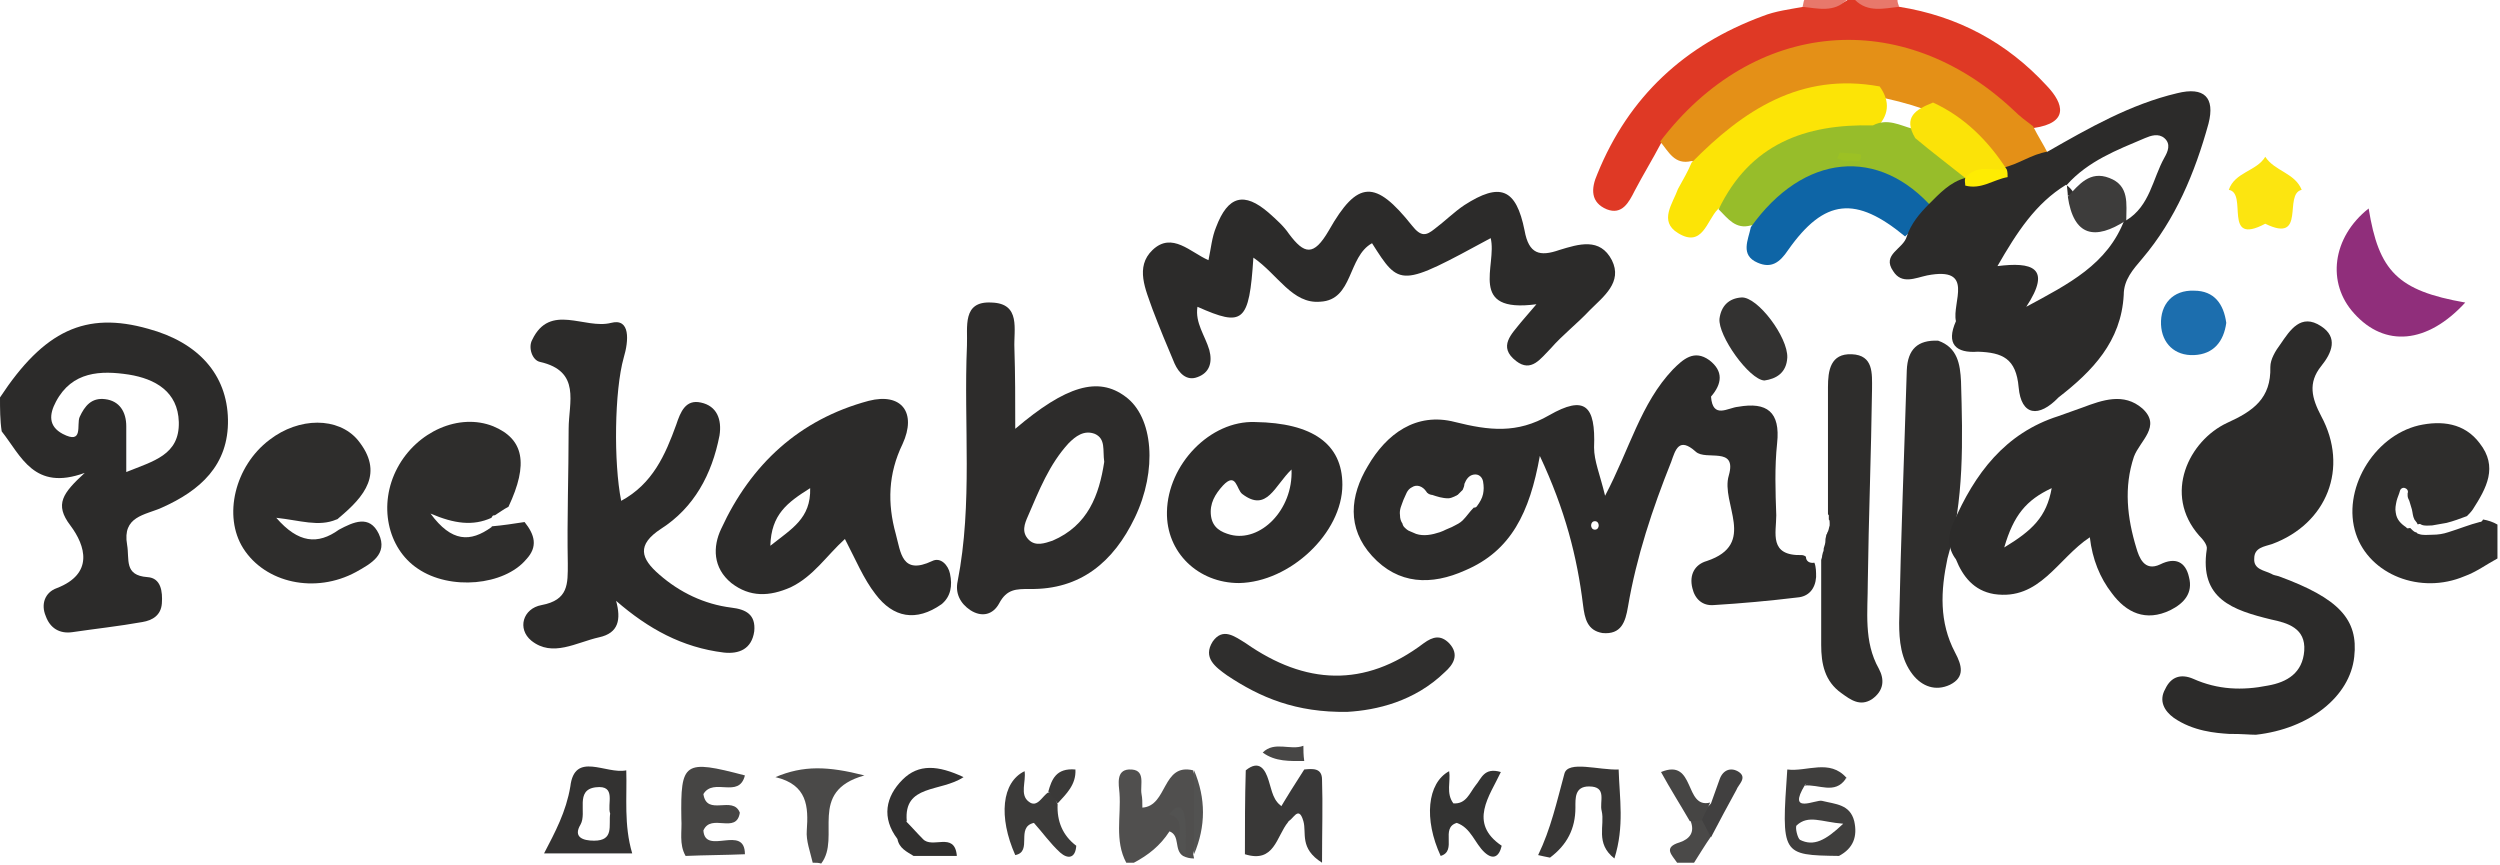
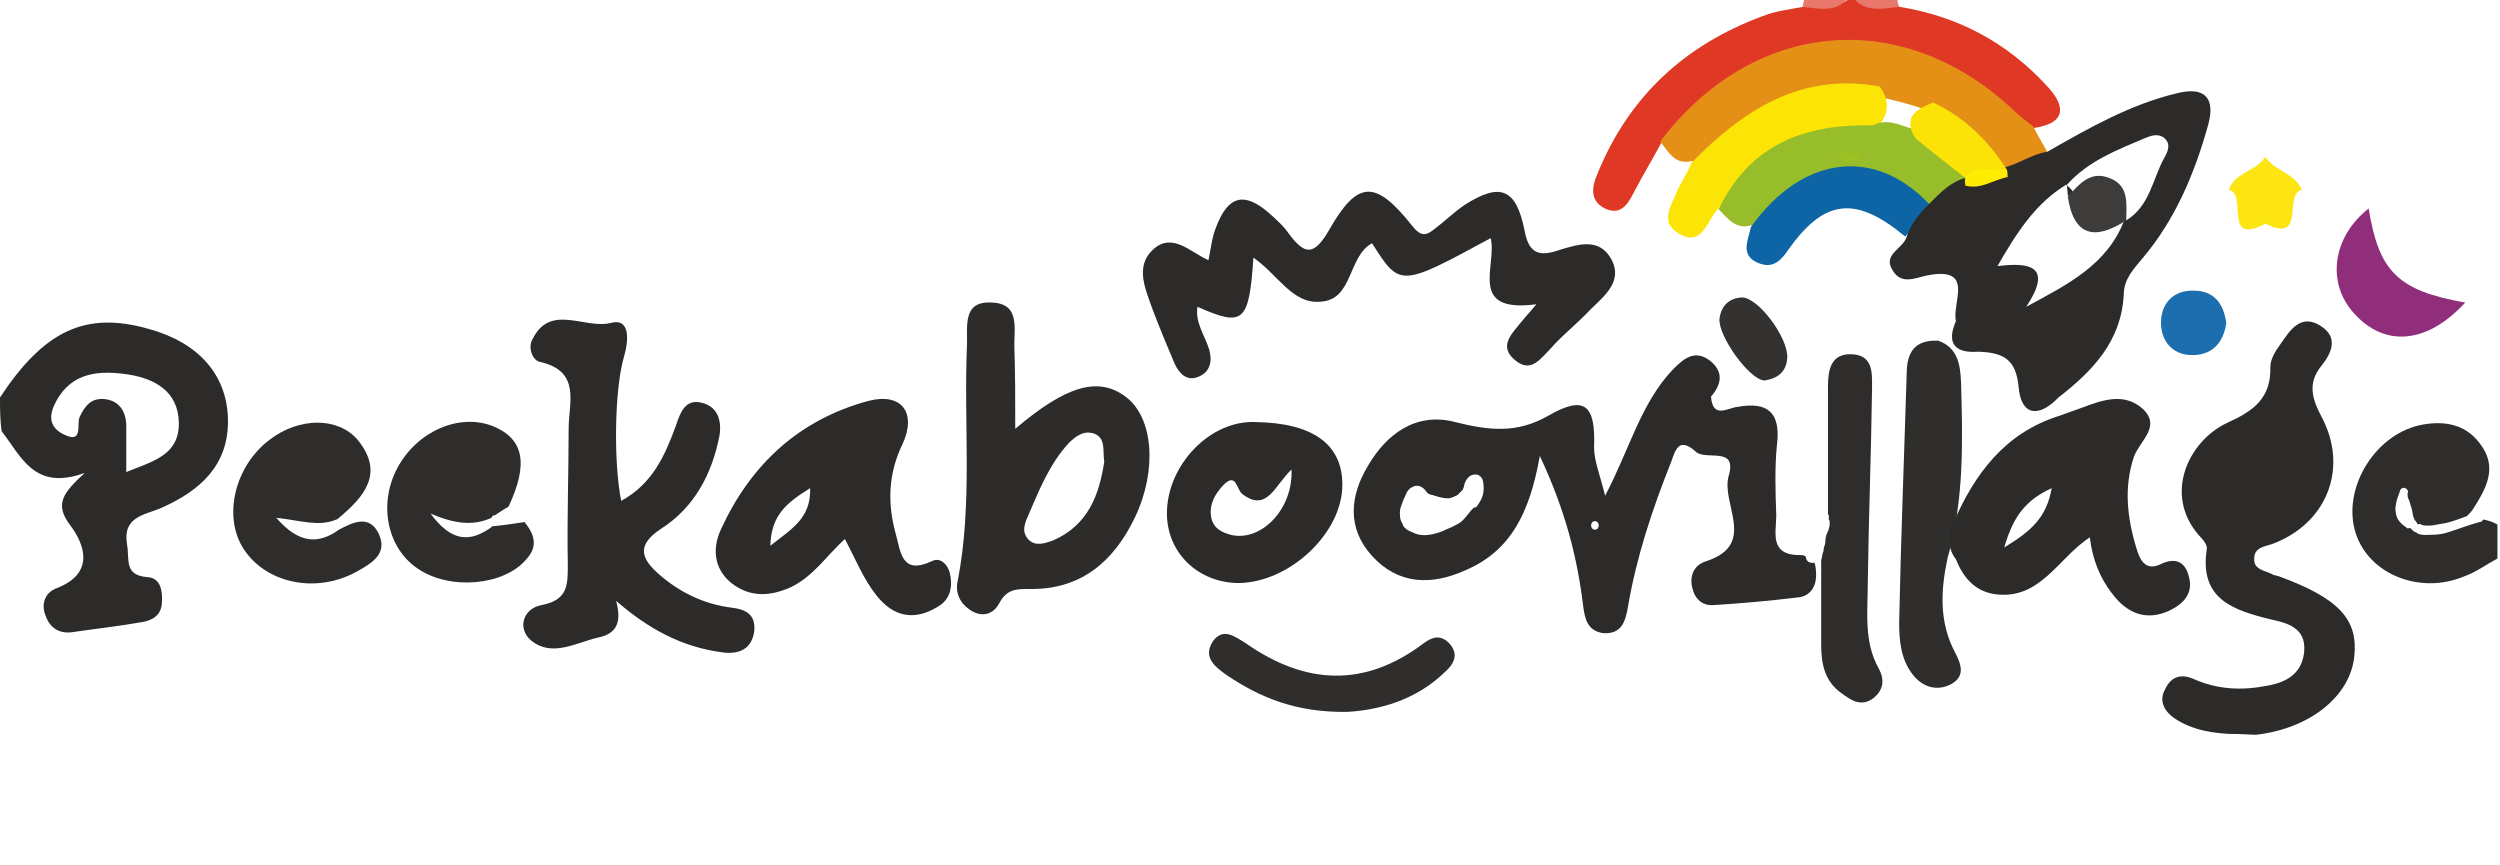
- <svg xmlns="http://www.w3.org/2000/svg" width="295" height="102" viewBox="0 0 295 102" fill="none">
-   <path d="M224.1 0.8C231 1.9 236.8 5 241.5 10.1C243.6 12.3 244.1 14.5 240 15.1C237.8 15.7 236.7 13.9 235.4 12.8C224.3 3.7 210.8 4.1 200.4 13.8C199.1 15 197.8 16.4 196 16.9C195 18.8 193.9 20.6 192.9 22.5C192.2 23.9 191.4 25.4 189.6 24.7C187.7 23.9 187.7 22.3 188.5 20.5C192.2 11.4 198.8 5.3 208 1.9C209.5 1.3 211.2 1.1 212.8 0.8C214.4 -1.2219e-05 216.4 1.2 218 0C218.3 0 218.7 0 219 0C220.5 1.2 222.4 -1.2219e-05 224.1 0.8Z" fill="#DF3925" />
-   <path d="M293 61.3C292.9 61.5 292.8 61.6 292.6 61.6C291.4 61.9 290.2 62.4 288.9 62.8C288.3 63 287.7 63.1 287 63.1C286.5 63.1 285.9 63.2 285.4 63C285.3 63 285.2 62.9 285.1 62.8H285C284.8 62.7 284.6 62.5 284.4 62.3C284.3 62.3 284.1 62.4 284 62.3L283.9 62.2C283.3 61.8 282.8 61.3 282.7 60.5C282.6 60 282.7 59.6 282.8 59.1C282.9 58.7 283.1 58.3 283.2 57.9C283.3 57.6 283.6 57.5 283.8 57.6C284.1 57.7 284.2 58 284.1 58.2V58.3C284.1 58.4 284.1 58.4 284.1 58.5C284.1 58.7 284.2 58.9 284.3 59.1C284.4 59.4 284.5 59.8 284.6 60.1C284.7 60.5 284.7 60.9 284.9 61.3C285 61.4 285.1 61.6 285.2 61.7C285.2 61.8 285.3 61.8 285.3 61.9C285.4 61.8 285.6 61.8 285.7 61.9C286.1 62.1 286.6 62 287 62C287.6 61.9 288.1 61.8 288.7 61.7C289.5 61.5 290.3 61.2 291.1 60.9C291.3 60.7 291.6 60.4 291.8 60.1C293.4 57.6 294.8 55.1 292.6 52.3C290.8 49.9 288.1 49.6 285.4 50.2C280 51.5 276.3 57.9 278 63C279.6 67.8 285.6 70.2 290.8 68C292.2 67.5 293.4 66.6 294.7 65.9V61.9C294.2 61.6 293.6 61.4 293 61.3Z" fill="#2E2D2C" />
-   <path d="M132.9 101.8C131.5 99.2 132.3 96.3 132.1 93.6C132 92.5 131.7 90.9 133.2 90.8C135.3 90.7 134.5 92.6 134.7 93.7C134.8 94.2 134.8 94.7 134.8 95.3C137.8 95.1 137.1 90 140.8 90.9C141.6 94.2 141.6 97.5 140.8 100.8L140.9 101.3C140.4 101.3 140 101.2 139.6 101C138.5 100.3 139.3 98.6 138 98.1C136.9 99.8 135.5 100.9 133.8 101.8C133.6 101.8 133.3 101.8 132.9 101.8Z" fill="#504F4E" />
-   <path d="M95.9 101.8C95.6 100.5 95.1 99.2 95.2 98C95.4 95.2 95.3 92.6 91.5 91.7C94.8 90.3 97.7 90.4 102 91.5C95.2 93.4 99.3 98.8 96.9 101.9C96.6 101.8 96.3 101.8 95.9 101.8Z" fill="#4A4948" />
-   <path d="M197.9 101.8C197.3 100.9 196.2 100 198.2 99.4C199.4 99 200 98.2 199.5 96.9C199.8 96.5 200.3 96.3 200.8 96.4C201.8 96.9 202.3 97.5 201.9 98.7C201.2 99.7 200.6 100.7 199.9 101.8C199.2 101.8 198.5 101.8 197.9 101.8Z" fill="#4A4948" />
-   <path d="M217.9 0C216.4 1.5 214.5 1 212.7 0.8C212.8 0.5 212.8 0.2 212.9 0C214.5 0 216.2 0 217.9 0Z" fill="#E8786B" />
-   <path d="M224.1 0.8C222.3 1 220.4 1.5 218.9 0C220.6 0 222.2 0 223.9 0C223.9 0.3 224 0.5 224.1 0.8Z" fill="#E8786B" />
-   <path d="M213.1 65.7C213.1 65.7 213.2 65.7 213.1 65.7C213 65.6 212.8 65.5 212.6 65.5C208.7 65.6 209.6 62.9 209.6 60.8C209.5 58 209.4 55.1 209.7 52.3C210.1 48.6 208.5 47.4 205.1 48C203.9 48.1 202.1 49.5 201.9 46.8C203.2 45.3 203.4 43.8 201.7 42.5C199.9 41.2 198.6 42.4 197.4 43.6C193.6 47.6 192.3 53 189.4 58.5C188.8 56 188.1 54.4 188.1 52.8C188.3 47.8 187 46.6 182.8 49C179 51.2 175.7 50.8 171.7 49.8C167.1 48.6 163.6 51.2 161.4 55C159.3 58.5 158.9 62.3 161.9 65.6C165 69 168.9 69.1 172.9 67.3C178.3 65 180.5 60.5 181.7 53.8C184.7 60.2 186.1 65.7 186.8 71.4C187 73 187.3 74.4 189.1 74.7C191.3 74.9 191.8 73.4 192.1 71.6C193.1 65.7 195 60 197.2 54.5C197.7 53.1 198.1 51.5 200.1 53.3C201.3 54.4 205 52.6 204 56.1C203 59.4 207.4 64.2 201.4 66.2C200 66.6 199.3 67.8 199.7 69.4C200 70.7 200.9 71.5 202.2 71.4C205.5 71.2 208.8 70.9 212.1 70.5C213.4 70.4 214.2 69.5 214.3 68.1C214.3 67.5 214.3 66.9 214.1 66.4C213.5 66.5 213.1 66.2 213.1 65.7ZM175 58.3C174.9 58.8 174.6 59.3 174.3 59.7C174.2 59.9 174 59.9 173.9 59.9C173.4 60.4 173.1 60.9 172.6 61.4C172.3 61.7 171.9 61.9 171.5 62.1C171.4 62.1 171.4 62.2 171.3 62.2C171.1 62.3 170.8 62.4 170.6 62.5C170.4 62.6 170.2 62.7 169.9 62.8C169 63.1 168 63.3 167.1 63C166.9 62.9 166.6 62.8 166.4 62.7C166.1 62.6 165.9 62.4 165.7 62.2C165.6 62.1 165.5 61.9 165.5 61.8C165.3 61.5 165.2 61.2 165.2 60.8C165.1 60.1 165.4 59.6 165.6 59C165.9 58.4 166 57.8 166.6 57.5C167.2 57.1 167.9 57.4 168.3 58C168.4 58.1 168.4 58.2 168.5 58.2L168.6 58.3C168.7 58.3 168.8 58.4 169 58.4C169.6 58.6 170.2 58.8 170.9 58.8C171.1 58.8 171.4 58.7 171.6 58.6L171.8 58.5C171.9 58.5 171.9 58.4 172 58.4C172.2 58.2 172.4 58 172.6 57.8C172.7 57.6 172.8 57.3 172.8 57.1C173 56.6 173.3 56.1 173.9 56C174.5 55.9 174.9 56.3 175 56.8C175.1 57.4 175.1 57.8 175 58.3ZM188.2 62.5C187.6 62.5 187.6 61.5 188.2 61.5C188.8 61.5 188.8 62.5 188.2 62.5Z" fill="#2C2B2A" />
-   <path d="M147.9 30.4C147.4 38.1 146.7 38.6 141.3 36.2C141 38.1 142.2 39.6 142.7 41.3C143.1 42.8 142.7 44 141.3 44.5C140 45 139.1 44 138.6 42.9C137.7 40.8 136.8 38.6 136 36.5C135.2 34.2 133.9 31.5 136 29.5C138.3 27.3 140.5 29.8 142.6 30.7C142.9 29.3 143 28 143.5 26.8C144.9 23.1 146.8 22.6 149.7 25.1C150.6 25.9 151.5 26.7 152.1 27.6C153.9 30 155 30.3 156.8 27.2C160.2 21.2 162.3 21.2 166.6 26.6C167.7 28 168.3 27.8 169.3 27C170.5 26.1 171.6 25 172.8 24.2C177 21.5 178.9 22.2 179.9 27.2C180.4 30 181.7 30.3 184 29.5C186.3 28.8 188.8 28 190.2 30.7C191.5 33.3 189.2 35 187.6 36.6C186.1 38.2 184.4 39.5 183 41.1C181.8 42.3 180.7 44 178.9 42.6C176.7 40.9 178.4 39.4 179.5 38C179.9 37.5 180.3 37.1 181.3 35.9C173.1 37 176.7 31.3 175.9 28.1C165.2 33.9 165.2 33.9 161.9 28.7C159 30.3 159.7 35.4 155.8 35.6C152.5 35.9 150.8 32.4 147.9 30.4Z" fill="#2C2B2A" />
-   <path d="M263 86.6C261.5 86.5 258.8 86.3 256.5 84.7C255.4 83.9 254.7 82.7 255.5 81.3C256.2 79.8 257.4 79.5 258.8 80.1C261.7 81.4 264.6 81.5 267.6 80.9C269.9 80.5 271.7 79.4 271.9 76.8C272.1 74.1 269.9 73.5 268 73.1C263.5 72 259.5 70.7 260.4 64.8C260.5 64.3 259.9 63.6 259.5 63.2C255.2 58.3 258.3 52 262.8 49.9C265.9 48.5 268 47 267.9 43.3C267.9 42.4 268.5 41.4 269.1 40.6C270.2 39 271.5 36.9 273.9 38.5C275.9 39.8 275.2 41.6 273.9 43.2C272.3 45.2 272.8 47 273.9 49.1C277.2 55.2 274.6 61.8 268.1 64.2C267.2 64.5 266 64.6 266 65.9C265.9 67.2 267.2 67.3 268 67.7C268.3 67.9 268.6 67.9 268.9 68C276 70.6 278.3 73.1 277.8 77.5C277.3 82.2 272.5 86 266.2 86.7C265.4 86.7 264.8 86.6 263 86.6Z" fill="#2C2B2A" />
-   <path d="M72.7 70.9C73.3 73.1 73 74.7 70.7 75.2C68 75.8 65.2 77.6 62.7 75.6C61 74.2 61.7 71.8 63.9 71.4C67.1 70.8 67 68.9 67 66.5C66.9 61.2 67.1 55.9 67.1 50.6C67.1 47.5 68.6 43.8 63.7 42.7C62.8 42.5 62.3 41 62.8 40.1C64.9 35.7 69 38.9 72.1 38.1C74.4 37.5 74.2 40.2 73.6 42.2C72.5 46.1 72.4 54.6 73.3 59.1C77 57.1 78.5 53.7 79.8 50.1C80.3 48.6 80.9 47.1 82.7 47.5C84.6 47.9 85.2 49.5 84.9 51.4C84 56 81.9 59.9 78 62.4C75.1 64.3 75.6 65.9 77.8 67.8C80.2 69.9 83.1 71.3 86.3 71.7C88 71.9 89.2 72.5 89 74.5C88.7 76.6 87.2 77.2 85.4 77C80.5 76.4 76.5 74.2 72.7 70.9Z" fill="#2C2B2A" />
-   <path d="M241.6 18C240.4 19.5 239.2 21.1 236.9 20.9C236.6 20.6 236.2 20.3 235.9 20C233 17.6 230.9 14.3 227.1 12.9C225.1 12.2 223.1 11.7 221 11.3C214.3 10.5 208.6 12.4 203.8 17.1C202.7 18.2 201.6 19.6 199.6 19C197.6 19.5 196.9 17.9 195.9 16.7C206.9 2.2 224.5 0.7 237.6 13C238.3 13.7 239.1 14.3 239.9 14.9C240.5 16.1 241.1 17 241.6 18Z" fill="#E49017" />
-   <path d="M221.7 78.9C219.9 75.7 220.4 72.2 220.4 68.7C220.5 61.1 220.8 53.5 220.9 45.9C220.9 44.1 221.1 41.9 218.5 41.8C216 41.7 215.7 43.7 215.7 45.7C215.7 50.7 215.7 55.6 215.7 60.6C215.7 60.7 215.7 60.7 215.8 60.8C215.8 61 215.8 61.1 215.8 61.3C215.9 61.4 215.9 61.5 215.9 61.7C215.9 61.8 215.9 61.9 215.9 61.9V62C215.8 62.3 215.8 62.6 215.6 62.9C215.6 63 215.6 63 215.5 63.1C215.5 63.3 215.4 63.5 215.4 63.7V63.8C215.4 64.1 215.3 64.4 215.2 64.7C215.2 64.9 215.2 65 215.1 65.2C215.1 65.3 215 65.5 215 65.7C215 65.8 214.9 66 214.9 66.1C214.9 69.4 214.9 72.8 214.9 76.1C214.9 78.3 215.3 80.4 217.3 81.8C218.4 82.6 219.5 83.4 220.9 82.5C222.3 81.5 222.4 80.2 221.7 78.9Z" fill="#2E2D2C" />
-   <path d="M229.8 65.9C229 69.7 228.8 73.4 230.7 77C231.5 78.5 231.9 79.9 230.1 80.8C228.4 81.6 226.8 81 225.7 79.6C224.3 77.8 224.1 75.6 224.1 73.5C224.3 63.6 224.7 53.6 225 43.7C225.1 41.2 226.3 40.1 228.7 40.2C231 41 231.3 43 231.4 45C231.6 51.9 231.8 59 229.8 65.9Z" fill="#2F2E2D" />
-   <path d="M199.6 19.2C205.7 13 212.5 8.5 221.8 10.2C223.1 12 222.9 13.7 221.3 15.2C220.6 15.7 219.8 16.1 219 16C211.8 15.6 207.6 20.7 202.7 24.7C201.4 26 200.9 29.3 198 27.5C195.7 26.1 197.4 24 198 22.3C198.6 21.2 199.2 20.2 199.6 19.2Z" fill="#FCE406" />
-   <path d="M202.8 24.7C206.5 17 213 14.6 221 14.8C222.7 13.9 224.2 14.8 225.7 15.2C228.3 16.4 230.5 18.1 232 20.5C232.2 21 232.1 21.4 231.8 21.8C230.6 22.7 229.4 23.7 228.2 24.6C226.5 24.4 225.3 23 223.9 22.3C219.2 20.1 214 20.7 210.1 24.1C209 25 208.3 26.6 206.6 26.6C204.8 27.1 203.9 25.8 202.8 24.7Z" fill="#97BD2A" />
-   <path d="M159 84C152.9 84.1 148.7 82.3 144.8 79.7C143.4 78.7 141.9 77.6 143.1 75.7C144.3 74 145.7 75.1 147 75.9C154 80.8 161 81.2 168 75.9C169.1 75.1 170 74.9 171 75.9C172.3 77.3 171.4 78.5 170.5 79.3C166.9 82.8 162.4 83.8 159 84Z" fill="#2F2E2D" />
-   <path d="M206.6 26.8C212.8 18.1 221.7 17.2 228.2 24.7C227.1 25.8 226 26.8 224.8 27.9C219 23.1 215.3 23.4 211 29.5C210 31 209 31.7 207.4 31C205.3 30.1 206.3 28.3 206.6 26.8Z" fill="#0E65A6" />
-   <path d="M290.9 35.7C286.4 40.6 281.4 41 277.8 37C274.5 33.4 275.2 28 279.5 24.6C280.7 32 282.9 34.3 290.9 35.7Z" fill="#902E7B" />
-   <path d="M87.9 100.8C85.6 100.9 83.2 100.9 80.9 101C80.1 99.6 80.5 98.1 80.4 96.6C80.3 89.9 80.7 89.6 87.9 91.5C87.2 94.3 84.2 91.7 83 93.7C83.4 96.4 86.5 93.8 87.3 95.9C86.9 98.5 83.9 95.9 83 98C83.2 101 87.9 97.2 87.9 100.8Z" fill="#464544" />
-   <path d="M208.2 44.9C206.4 44.8 202.7 39.6 202.9 37.6C203.1 36.1 204 35.2 205.5 35.1C207.4 35 211 39.8 210.9 42.2C210.8 44 209.6 44.7 208.2 44.9Z" fill="#333231" />
-   <path d="M267.3 26.4C262.2 29.1 265.3 22.8 263 22.4C263.7 20.3 266.3 20.2 267.3 18.5C268.4 20.2 270.8 20.4 271.6 22.4C269.4 22.9 272.2 28.8 267.3 26.4Z" fill="#FCE510" />
-   <path d="M191 90.8C191.1 94.2 191.7 97.5 190.5 101.3C188.2 99.5 189.4 97.4 189 95.7C188.7 94.6 189.7 92.8 187.5 92.8C185.8 92.8 185.9 94.2 185.9 95.3C185.9 97.8 184.9 99.7 182.9 101.2C182.4 101.1 181.9 101 181.5 100.9C183 97.8 183.7 94.6 184.6 91.3C185 89.7 188.7 90.9 191 90.8Z" fill="#373635" />
-   <path d="M262.7 38.1C262.4 40.3 261.2 41.8 258.9 41.9C256.6 42 255.1 40.5 255 38.3C254.9 35.9 256.4 34.2 258.9 34.3C261.3 34.3 262.4 35.9 262.7 38.1Z" fill="#1C6EAE" />
-   <path d="M177.2 99.8C176.9 101.1 176.2 101.5 175.2 100.6C174 99.5 173.6 97.7 171.9 97.1C169.9 97.7 172 100.4 170 101C168 96.7 168.4 92.4 171 91C171.2 92.2 170.6 93.6 171.5 94.8C173 94.9 173.4 93.6 174.1 92.7C174.8 91.9 175.1 90.5 177.1 91.1C175.8 93.9 173.2 97.1 177.2 99.8Z" fill="#333332" />
-   <path d="M127 99.8C126.9 101.3 126 101.4 125.1 100.6C123.9 99.5 123 98.2 122 97.1C119.8 97.6 121.9 100.5 119.8 100.9C117.8 96.4 118.2 92.3 120.9 91C121.1 92.2 120.3 93.8 121.4 94.6C122.4 95.4 123 93.9 123.7 93.5C124.4 93.7 124.5 94.3 124.8 94.9C124.7 96.9 125.4 98.6 127 99.8Z" fill="#3B3A39" />
-   <path d="M152 97C150.6 98.7 150.4 101.9 146.9 100.8C146.9 97.5 146.9 94.2 147 90.9C148.6 89.6 149.3 90.8 149.7 92.1C150.1 93.3 150.2 94.6 151.5 95.3C152 95.8 152.5 96.3 152 97Z" fill="#393837" />
-   <path d="M105.9 99C104 96.5 104.5 94 106.5 92C108.4 90.1 110.7 90.3 113.7 91.7C111 93.5 106.6 92.5 107 96.9C106.3 97.4 106.8 98.5 105.9 99Z" fill="#313030" />
-   <path d="M201.9 98.8C201.6 98.2 201.2 97.5 200.9 96.9C200.3 95.7 201.5 95.4 201.9 94.8C202.2 93.9 202.6 92.9 202.9 92C203.3 90.8 204.3 90.5 205.2 91.1C206.2 91.8 205.1 92.6 204.9 93.2C203.9 95 202.9 96.9 201.9 98.8Z" fill="#414040" />
-   <path d="M201.8 94.7C201.5 95.4 201.1 96.1 200.8 96.8C200.3 96.8 199.9 96.9 199.4 96.9C198.3 95 197.1 93.1 196 91.1C200.1 89.4 198.7 95.5 201.8 94.7Z" fill="#464544" />
-   <path d="M44.7 63C43.6 60.7 41.7 61.6 40 62.5C37.5 64.3 35.2 64.1 32.6 61.1C35.4 61.4 37.6 62.2 39.7 61.3C39.8 61.3 39.9 61.2 40 61.1C43 58.6 45.4 55.8 42.2 51.9C39.9 49.2 35.3 49.2 31.8 51.9C27.7 55 26.3 60.9 28.7 64.7C31.3 68.8 37.2 70.1 42 67.5C43.8 66.5 45.8 65.4 44.7 63Z" fill="#2E2D2C" />
-   <path d="M105.9 99C106 98.2 106.1 97.3 106.9 96.9C107.6 97.6 108.2 98.3 108.9 99C110 100.2 112.6 98.1 112.9 100.9V101C111.2 101 109.5 101 107.8 101C107 100.5 106.1 100.1 105.9 99Z" fill="#302F2E" />
-   <path d="M140.9 100.8C140.9 97.5 140.9 94.2 140.9 90.9C142.3 94.2 142.3 97.5 140.9 100.8Z" fill="#525251" />
-   <path d="M153.9 89.8C152.2 89.8 150.5 89.9 149 88.8C150.4 87.4 152.3 88.6 153.8 88C153.8 88.5 153.8 89.1 153.9 89.8Z" fill="#474645" />
-   <path d="M124.8 94.8C124.4 94.3 124.1 93.9 123.7 93.4C124.1 92 124.6 90.6 126.9 90.8C127 92.6 125.8 93.7 124.8 94.8Z" fill="#3A3938" />
-   <path d="M212.9 92.7C214.4 91.3 216.2 92.1 217.8 91.9C216.5 93.8 214.6 92.5 212.9 92.7Z" fill="#403F3E" />
-   <path d="M0 46.9C5.2 39 10.1 36.7 17.5 38.8C23.4 40.4 26.8 44.2 26.9 49.5C27 54.9 23.6 57.9 19.1 59.9C17.1 60.8 14.4 60.9 15 64.3C15.3 66 14.6 67.9 17.4 68.1C19 68.2 19.2 69.8 19.1 71.2C19 72.6 18 73.2 16.8 73.4C14 73.9 11.2 74.2 8.5 74.6C7 74.8 5.9 74.1 5.4 72.7C4.8 71.3 5.3 69.9 6.7 69.4C11.1 67.7 10.1 64.4 8.3 62C6.4 59.5 7.4 58.2 10 55.8C4 58 2.5 53.8 0.2 50.9C1.22041e-05 49.6 0 48.2 0 46.9ZM21.1 49.8C21 46.2 18.3 44.7 15.2 44.2C11.9 43.7 8.5 43.8 6.6 47.4C5.8 48.9 5.7 50.3 7.4 51.2C9.9 52.5 9 50.1 9.4 49.2C10 47.9 10.8 46.9 12.4 47.1C14.1 47.3 14.9 48.6 14.9 50.3C14.9 51.8 14.9 53.3 14.9 55.7C18.1 54.4 21.2 53.7 21.1 49.8Z" fill="#2C2B2A" />
-   <path d="M139.9 100.8C137.9 99.8 140.6 96.9 138 96.1C138.9 94.8 139.6 95.1 139.8 96.4C140 97.8 139.9 99.3 139.9 100.8Z" fill="#525251" />
-   <path d="M150.8 95.8C151.8 94.1 152.8 92.5 153.9 90.8C154.9 90.7 156 90.6 156 92C156.1 95 156 97.9 156 101.8C153.3 100.1 154.2 98.3 153.8 96.9C153.2 94.8 152.5 97 151.9 96.9C151.6 96.6 151.2 96.2 150.8 95.8Z" fill="#393838" />
-   <path d="M230.8 37.9C230.3 35.7 233.1 31.4 227.4 32.5C226 32.8 224.4 33.6 223.4 32C222 30 224.6 29.4 225 27.9C225.5 26.4 226.5 25.2 227.6 24.1C228.9 22.8 230.1 21.5 231.9 21C233.4 20.6 234.9 20.2 236.3 19.8C238.2 19.4 239.7 18.2 241.6 17.9C246.5 15.1 251.4 12.3 256.9 11C260.1 10.2 261.4 11.5 260.6 14.6C259 20.4 256.7 25.9 252.8 30.5C251.7 31.8 250.6 33 250.6 34.8C250.3 40.3 246.9 43.8 242.9 46.9C240.6 49.3 238.5 49.1 238.2 45.7C237.9 42.3 236.3 41.6 233.4 41.5C230.8 41.7 229.6 40.6 230.8 37.9ZM250.2 25.6C247.6 26.1 245.6 25.6 244.7 22.8C244.5 22.4 244.2 22.1 243.8 21.8C240.2 24 238 27.4 235.7 31.4C239.7 30.9 242.2 31.5 239.1 36.2C244.1 33.5 248.7 31.2 250.7 25.9C250.7 25.8 250.5 25.7 250.2 25.6ZM250.9 26C250.9 26 250.9 25.9 250.9 26C253.7 24.3 254 21.1 255.4 18.6C255.8 17.9 256.2 17 255.4 16.3C254.7 15.7 253.8 16 253.1 16.3C249.8 17.7 246.4 19 243.9 21.8C243.9 22.2 244 22.7 244 23.1C247 22.2 249.5 22.7 250.9 26Z" fill="#2C2B2A" />
-   <path d="M231.9 21.9C231.9 21.6 231.8 21.3 231.9 21C232.9 17.7 234.9 19.2 236.8 20C236.9 20.3 236.9 20.6 236.9 20.9C235.2 21.2 233.8 22.4 231.9 21.9Z" fill="#FEEC02" />
-   <path d="M119.8 50.6C125.8 45.5 129.6 44.4 132.8 46.8C136.1 49.2 136.6 55.5 133.9 61.1C131.4 66.3 127.5 69.6 121.5 69.5C119.9 69.5 118.8 69.5 117.9 71.2C117.2 72.5 115.9 72.9 114.5 72C113.3 71.2 112.7 70 113 68.6C114.8 59.4 113.7 50.1 114.1 40.8C114.2 38.6 113.5 35.5 117 35.7C120.5 35.8 119.6 38.9 119.7 41.1C119.8 44.1 119.8 47.2 119.8 50.6ZM129.2 51.2C127.9 50.7 126.9 51.5 126.1 52.3C123.8 54.8 122.6 57.9 121.3 60.9C120.9 61.8 120.5 62.8 121.4 63.7C122.2 64.5 123.3 64.1 124.2 63.8C128.4 62 129.7 58.4 130.3 54.5C130.1 53.1 130.5 51.8 129.2 51.2Z" fill="#2D2C2B" />
-   <path d="M242.9 49.1C243.8 48.8 244.8 48.4 245.7 48.1C248.1 47.2 250.6 46.3 252.8 48.2C255.1 50.3 252.5 52 251.8 53.9C250.6 57.5 251 61.1 252.1 64.7C252.4 65.7 253 67.5 254.9 66.6C256.7 65.7 257.9 66.3 258.3 68.1C258.8 70 257.7 71.2 256.1 72C253.2 73.4 250.9 72.3 249.2 70C247.8 68.2 246.9 66 246.6 63.4C242.8 65.9 240.7 70.9 235.3 70.1C232.9 69.7 231.6 68 230.8 66C229.8 64.7 229.8 63.1 230.5 61.7C233 55.9 236.6 51.1 242.9 49.1ZM242.1 57.6C239.1 59 237.6 60.8 236.5 64.6C239.8 62.6 241.5 61 242.1 57.6Z" fill="#2C2B2A" />
-   <path d="M99.7 63.6C97.5 65.6 96 68 93.3 69.3C90.8 70.4 88.5 70.5 86.3 68.8C84.1 67 84.1 64.5 85.1 62.4C88.6 54.8 94.3 49.5 102.5 47.3C106.4 46.3 108.2 48.7 106.5 52.4C104.8 55.9 104.7 59.4 105.7 63C106.3 65.2 106.4 67.9 110 66.2C111 65.7 111.9 66.7 112.1 67.7C112.4 69.1 112.2 70.4 111.1 71.3C108.1 73.4 105.4 72.9 103.3 70.1C101.9 68.3 101 66.1 99.7 63.6ZM95.6 57.6C92.9 59.3 91 60.7 90.9 64.4C93.4 62.4 95.7 61.2 95.6 57.6Z" fill="#2C2B2A" />
-   <path d="M158.4 57.2C158.4 62.9 152.2 68.7 146.2 68.8C141.4 68.8 137.6 65.2 137.7 60.4C137.8 54.8 142.8 49.6 148.1 49.8C154.9 49.9 158.4 52.4 158.4 57.2ZM146.6 58.3C145.9 57.8 145.9 55.6 144.3 57.3C143.4 58.3 142.7 59.4 142.9 60.9C143.1 62.3 144.1 62.8 145.2 63.1C148.7 64 152.6 60.2 152.4 55.4C150.4 57.3 149.5 60.5 146.6 58.3Z" fill="#2C2B2A" />
-   <path d="M236.8 20C235.1 20.2 233.3 19.3 231.9 21C229.9 19.4 227.9 17.9 226 16.3C224.5 13.8 226.1 12.9 228.1 12.1C231.8 13.8 234.6 16.6 236.8 20Z" fill="#FBE308" />
-   <path d="M61.9 61.6C60.6 61.8 59.3 62 58.1 62.1C58.1 62.1 58 62.1 58 62.2C55.5 64 53.3 64 50.8 60.6C53.6 61.8 55.8 62.1 58 61.1C58 61 58.1 61 58.1 60.9C58.2 60.8 58.3 60.8 58.4 60.8C58.9 60.5 59.4 60.1 60 59.8C62.4 54.7 61.8 51.8 58.2 50.3C54.2 48.7 49.2 50.9 46.9 55.2C44.6 59.5 45.7 64.7 49.3 67.1C53.1 69.7 59.5 69.1 62.1 66C63.5 64.5 63.1 63.1 61.9 61.6Z" fill="#2E2D2C" />
-   <path d="M217.1 18C218 18.1 219.6 18.1 219.6 18.3C219.7 19.5 218.7 18.8 218.1 19C217.7 19.1 217.2 18.8 216.8 18.7C216.9 18.4 217 18.2 217.1 18Z" fill="#9CC124" />
-   <path d="M73.9 90.9C74 94.1 73.6 97.3 74.6 100.7C71 100.7 67.6 100.7 64.2 100.7C65.5 98.2 66.8 95.8 67.3 92.8C67.8 88.6 71.5 91.4 73.9 90.9ZM70.3 92.9C67.8 93.2 69.3 95.9 68.5 97.3C67.6 98.8 68.8 99.2 70.1 99.2C72.5 99.2 71.8 97.4 72 96C71.6 94.9 72.8 92.6 70.3 92.9Z" fill="#333231" />
-   <path d="M217 101C210.2 100.9 210.2 100.9 210.9 90.8C213.2 91.1 215.9 89.5 217.9 91.8C216.4 92.9 214.5 91.7 213 92.6C210.8 96.2 214.3 94.3 215 94.5C216.6 94.9 218.3 94.9 218.8 96.9C219.2 98.7 218.7 100.1 217 101ZM212 97.4C211.8 97.6 212.1 98.9 212.4 99.1C214 99.9 215.4 99.2 217.5 97.2C214.9 97 213.4 96.1 212 97.4Z" fill="#3F3E3D" />
-   <path d="M244 23.2C245.3 21.8 246.6 20.1 248.9 21C251.3 21.9 250.9 24.1 250.9 26C247.2 28.4 244.7 27.9 244 23.2Z" fill="#3D3C3B" />
+ <svg xmlns="http://www.w3.org/2000/svg" width="295" height="102" fill="none">
+   <g>
+     <path id="svg_1" fill="#DF3925" d="m224.1,0.8c6.9,1.1 12.7,4.2 17.4,9.3c2.1,2.2 2.6,4.4 -1.5,5c-2.2,0.6 -3.3,-1.2 -4.6,-2.3c-11.1,-9.1 -24.6,-8.7 -35,1c-1.3,1.2 -2.6,2.6 -4.4,3.1c-1,1.9 -2.1,3.7 -3.1,5.6c-0.7,1.4 -1.5,2.9 -3.3,2.2c-1.9,-0.8 -1.9,-2.4 -1.1,-4.2c3.7,-9.1 10.3,-15.2 19.5,-18.6c1.5,-0.6 3.2,-0.8 4.8,-1.1c1.6,-0.8 3.6,0.4 5.2,-0.8c0.3,0 0.7,0 1,0c1.5,1.2 3.4,-0 5.1,0.8z" />
+     <path id="svg_2" fill="#2E2D2C" d="m293,61.3c-0.1,0.2 -0.2,0.3 -0.4,0.3c-1.2,0.3 -2.4,0.8 -3.7,1.2c-0.6,0.2 -1.2,0.3 -1.9,0.3c-0.5,0 -1.1,0.1 -1.6,-0.1c-0.1,0 -0.2,-0.1 -0.3,-0.2l-0.1,0c-0.2,-0.1 -0.4,-0.3 -0.6,-0.5c-0.1,0 -0.3,0.1 -0.4,0l-0.1,-0.1c-0.6,-0.4 -1.1,-0.9 -1.2,-1.7c-0.1,-0.5 0,-0.9 0.1,-1.4c0.1,-0.4 0.3,-0.8 0.4,-1.2c0.1,-0.3 0.4,-0.4 0.6,-0.3c0.3,0.1 0.4,0.4 0.3,0.6l0,0.1c0,0.1 0,0.1 0,0.2c0,0.2 0.1,0.4 0.2,0.6c0.1,0.3 0.2,0.7 0.3,1c0.1,0.4 0.1,0.8 0.3,1.2c0.1,0.1 0.2,0.3 0.3,0.4c0,0.1 0.1,0.1 0.1,0.2c0.1,-0.1 0.3,-0.1 0.4,0c0.4,0.2 0.9,0.1 1.3,0.1c0.6,-0.1 1.1,-0.2 1.7,-0.3c0.8,-0.2 1.6,-0.5 2.4,-0.8c0.2,-0.2 0.5,-0.5 0.7,-0.8c1.6,-2.5 3,-5 0.8,-7.8c-1.8,-2.4 -4.5,-2.7 -7.2,-2.1c-5.4,1.3 -9.1,7.7 -7.4,12.8c1.6,4.8 7.6,7.2 12.8,5c1.4,-0.5 2.6,-1.4 3.9,-2.1l0,-4c-0.5,-0.3 -1.1,-0.5 -1.7,-0.6z" />
+     <path id="svg_6" fill="#E8786B" d="m217.9,0c-1.5,1.5 -3.4,1 -5.2,0.8c0.1,-0.3 0.1,-0.6 0.2,-0.8c1.6,0 3.3,0 5,0z" />
+     <path id="svg_7" fill="#E8786B" d="m224.1,0.8c-1.8,0.2 -3.7,0.7 -5.2,-0.8c1.7,0 3.3,0 5,0c0,0.3 0.1,0.5 0.2,0.8z" />
+     <path id="svg_8" fill="#2C2B2A" d="m213.1,65.7c0,0 0.1,0 0,0c-0.1,-0.1 -0.3,-0.2 -0.5,-0.2c-3.9,0.1 -3,-2.6 -3,-4.7c-0.1,-2.8 -0.2,-5.7 0.1,-8.5c0.4,-3.7 -1.2,-4.9 -4.6,-4.3c-1.2,0.1 -3,1.5 -3.2,-1.2c1.3,-1.5 1.5,-3 -0.2,-4.3c-1.8,-1.3 -3.1,-0.1 -4.3,1.1c-3.8,4 -5.1,9.4 -8,14.9c-0.6,-2.5 -1.3,-4.1 -1.3,-5.7c0.2,-5 -1.1,-6.2 -5.3,-3.8c-3.8,2.2 -7.1,1.8 -11.1,0.8c-4.6,-1.2 -8.1,1.4 -10.3,5.2c-2.1,3.5 -2.5,7.3 0.5,10.6c3.1,3.4 7,3.5 11,1.7c5.4,-2.3 7.6,-6.8 8.8,-13.5c3,6.4 4.4,11.9 5.1,17.6c0.2,1.6 0.5,3 2.3,3.3c2.2,0.2 2.7,-1.3 3,-3.1c1,-5.9 2.9,-11.6 5.1,-17.1c0.5,-1.4 0.9,-3 2.9,-1.2c1.2,1.1 4.9,-0.7 3.9,2.8c-1,3.3 3.4,8.1 -2.6,10.1c-1.4,0.4 -2.1,1.6 -1.7,3.2c0.3,1.3 1.2,2.1 2.5,2c3.3,-0.2 6.6,-0.5 9.9,-0.9c1.3,-0.1 2.1,-1 2.2,-2.4c0,-0.6 0,-1.2 -0.2,-1.7c-0.6,0.1 -1,-0.2 -1,-0.7zm-38.1,-7.4c-0.1,0.5 -0.4,1 -0.7,1.4c-0.1,0.2 -0.3,0.2 -0.4,0.2c-0.5,0.5 -0.8,1 -1.3,1.5c-0.3,0.3 -0.7,0.5 -1.1,0.7c-0.1,0 -0.1,0.1 -0.2,0.1c-0.2,0.1 -0.5,0.2 -0.7,0.3c-0.2,0.1 -0.4,0.2 -0.7,0.3c-0.9,0.3 -1.9,0.5 -2.8,0.2c-0.2,-0.1 -0.5,-0.2 -0.7,-0.3c-0.3,-0.1 -0.5,-0.3 -0.7,-0.5c-0.1,-0.1 -0.2,-0.3 -0.2,-0.4c-0.2,-0.3 -0.3,-0.6 -0.3,-1c-0.1,-0.7 0.2,-1.2 0.4,-1.8c0.3,-0.6 0.4,-1.2 1,-1.5c0.6,-0.4 1.3,-0.1 1.7,0.5c0.1,0.1 0.1,0.2 0.2,0.2l0.1,0.1c0.1,0 0.2,0.1 0.4,0.1c0.6,0.2 1.2,0.4 1.9,0.4c0.2,0 0.5,-0.1 0.7,-0.2l0.2,-0.1c0.1,0 0.1,-0.1 0.2,-0.1c0.2,-0.2 0.4,-0.4 0.6,-0.6c0.1,-0.2 0.2,-0.5 0.2,-0.7c0.2,-0.5 0.5,-1 1.1,-1.1c0.6,-0.1 1,0.3 1.1,0.8c0.1,0.6 0.1,1 0,1.5zm13.2,4.2c-0.6,0 -0.6,-1 0,-1c0.6,0 0.6,1 0,1z" />
+     <path id="svg_9" fill="#2C2B2A" d="m147.9,30.4c-0.5,7.7 -1.2,8.2 -6.6,5.8c-0.3,1.9 0.9,3.4 1.4,5.1c0.4,1.5 0,2.7 -1.4,3.2c-1.3,0.5 -2.2,-0.5 -2.7,-1.6c-0.9,-2.1 -1.8,-4.3 -2.6,-6.4c-0.8,-2.3 -2.1,-5 0,-7c2.3,-2.2 4.5,0.3 6.6,1.2c0.3,-1.4 0.4,-2.7 0.9,-3.9c1.4,-3.7 3.3,-4.2 6.2,-1.7c0.9,0.8 1.8,1.6 2.4,2.5c1.8,2.4 2.9,2.7 4.7,-0.4c3.4,-6 5.5,-6 9.8,-0.6c1.1,1.4 1.7,1.2 2.7,0.4c1.2,-0.9 2.3,-2 3.5,-2.8c4.2,-2.7 6.1,-2 7.1,3c0.5,2.8 1.8,3.1 4.1,2.3c2.3,-0.7 4.8,-1.5 6.2,1.2c1.3,2.6 -1,4.3 -2.6,5.9c-1.5,1.6 -3.2,2.9 -4.6,4.5c-1.2,1.2 -2.3,2.9 -4.1,1.5c-2.2,-1.7 -0.5,-3.2 0.6,-4.6c0.4,-0.5 0.8,-0.9 1.8,-2.1c-8.2,1.1 -4.6,-4.6 -5.4,-7.8c-10.7,5.8 -10.7,5.8 -14,0.6c-2.9,1.6 -2.2,6.7 -6.1,6.9c-3.3,0.3 -5,-3.2 -7.9,-5.2z" />
+     <path id="svg_10" fill="#2C2B2A" d="m263,86.6c-1.5,-0.1 -4.2,-0.3 -6.5,-1.9c-1.1,-0.8 -1.8,-2 -1,-3.4c0.7,-1.5 1.9,-1.8 3.3,-1.2c2.9,1.3 5.8,1.4 8.8,0.8c2.3,-0.4 4.1,-1.5 4.3,-4.1c0.2,-2.7 -2,-3.3 -3.9,-3.7c-4.5,-1.1 -8.5,-2.4 -7.6,-8.3c0.1,-0.5 -0.5,-1.2 -0.9,-1.6c-4.3,-4.9 -1.2,-11.2 3.3,-13.3c3.1,-1.4 5.2,-2.9 5.1,-6.6c0,-0.9 0.6,-1.9 1.2,-2.7c1.1,-1.6 2.4,-3.7 4.8,-2.1c2,1.3 1.3,3.1 0,4.7c-1.6,2 -1.1,3.8 0,5.9c3.3,6.1 0.7,12.7 -5.8,15.1c-0.9,0.3 -2.1,0.4 -2.1,1.7c-0.1,1.3 1.2,1.4 2,1.8c0.3,0.2 0.6,0.2 0.9,0.3c7.1,2.6 9.4,5.1 8.9,9.5c-0.5,4.7 -5.3,8.5 -11.6,9.2c-0.8,0 -1.4,-0.1 -3.2,-0.1z" />
+     <path id="svg_11" fill="#2C2B2A" d="m72.7,70.9c0.6,2.2 0.3,3.8 -2,4.3c-2.7,0.6 -5.5,2.4 -8,0.4c-1.7,-1.4 -1,-3.8 1.2,-4.2c3.2,-0.6 3.1,-2.5 3.1,-4.9c-0.1,-5.3 0.1,-10.6 0.1,-15.9c0,-3.1 1.5,-6.8 -3.4,-7.9c-0.9,-0.2 -1.4,-1.7 -0.9,-2.6c2.1,-4.4 6.2,-1.2 9.3,-2c2.3,-0.6 2.1,2.1 1.5,4.1c-1.1,3.9 -1.2,12.4 -0.3,16.9c3.7,-2 5.2,-5.4 6.5,-9c0.5,-1.5 1.1,-3 2.9,-2.6c1.9,0.4 2.5,2 2.2,3.9c-0.9,4.6 -3,8.5 -6.9,11c-2.9,1.9 -2.4,3.5 -0.2,5.4c2.4,2.1 5.3,3.5 8.5,3.9c1.7,0.2 2.9,0.8 2.7,2.8c-0.3,2.1 -1.8,2.7 -3.6,2.5c-4.9,-0.6 -8.9,-2.8 -12.7,-6.1z" />
+     <path id="svg_12" fill="#E49017" d="m241.6,18c-1.2,1.5 -2.4,3.1 -4.7,2.9c-0.3,-0.3 -0.7,-0.6 -1,-0.9c-2.9,-2.4 -5,-5.7 -8.8,-7.1c-2,-0.7 -4,-1.2 -6.1,-1.6c-6.7,-0.8 -12.4,1.1 -17.2,5.8c-1.1,1.1 -2.2,2.5 -4.2,1.9c-2,0.5 -2.7,-1.1 -3.7,-2.3c11,-14.5 28.6,-16 41.7,-3.7c0.7,0.7 1.5,1.3 2.3,1.9c0.6,1.2 1.2,2.1 1.7,3.1z" />
+     <path id="svg_13" fill="#2E2D2C" d="m221.7,78.9c-1.8,-3.2 -1.3,-6.7 -1.3,-10.2c0.1,-7.6 0.4,-15.2 0.5,-22.8c0,-1.8 0.2,-4 -2.4,-4.1c-2.5,-0.1 -2.8,1.9 -2.8,3.9c0,5 0,9.9 0,14.9c0,0.1 0,0.1 0.1,0.2c0,0.2 0,0.3 0,0.5c0.1,0.1 0.1,0.2 0.1,0.4c0,0.1 0,0.2 0,0.2l0,0.1c-0.1,0.3 -0.1,0.6 -0.3,0.9c0,0.1 0,0.1 -0.1,0.2c0,0.2 -0.1,0.4 -0.1,0.6l0,0.1c0,0.3 -0.1,0.6 -0.2,0.9c0,0.2 0,0.3 -0.1,0.5c0,0.1 -0.1,0.3 -0.1,0.5c0,0.1 -0.1,0.3 -0.1,0.4c0,3.3 0,6.7 0,10c0,2.2 0.4,4.3 2.4,5.7c1.1,0.8 2.2,1.6 3.6,0.7c1.4,-1 1.5,-2.3 0.8,-3.6z" />
+     <path id="svg_14" fill="#2F2E2D" d="m229.8,65.9c-0.8,3.8 -1,7.5 0.9,11.1c0.8,1.5 1.2,2.9 -0.6,3.8c-1.7,0.8 -3.3,0.2 -4.4,-1.2c-1.4,-1.8 -1.6,-4 -1.6,-6.1c0.2,-9.9 0.6,-19.9 0.9,-29.8c0.1,-2.5 1.3,-3.6 3.7,-3.5c2.3,0.8 2.6,2.8 2.7,4.8c0.2,6.9 0.4,14 -1.6,20.9z" />
+     <path id="svg_15" fill="#FCE406" d="m199.6,19.2c6.1,-6.2 12.9,-10.7 22.2,-9c1.3,1.8 1.1,3.5 -0.5,5c-0.7,0.5 -1.5,0.9 -2.3,0.8c-7.2,-0.4 -11.4,4.7 -16.3,8.7c-1.3,1.3 -1.8,4.6 -4.7,2.8c-2.3,-1.4 -0.6,-3.5 0,-5.2c0.6,-1.1 1.2,-2.1 1.6,-3.1z" />
+     <path id="svg_16" fill="#97BD2A" d="m202.8,24.7c3.7,-7.7 10.2,-10.1 18.2,-9.9c1.7,-0.9 3.2,0 4.7,0.4c2.6,1.2 4.8,2.9 6.3,5.3c0.2,0.5 0.1,0.9 -0.2,1.3c-1.2,0.9 -2.4,1.9 -3.6,2.8c-1.7,-0.2 -2.9,-1.6 -4.3,-2.3c-4.7,-2.2 -9.9,-1.6 -13.8,1.8c-1.1,0.9 -1.8,2.5 -3.5,2.5c-1.8,0.5 -2.7,-0.8 -3.8,-1.9z" />
+     <path id="svg_17" fill="#2F2E2D" d="m159,84c-6.1,0.1 -10.3,-1.7 -14.2,-4.3c-1.4,-1 -2.9,-2.1 -1.7,-4c1.2,-1.7 2.6,-0.6 3.9,0.2c7,4.9 14,5.3 21,0c1.1,-0.8 2,-1 3,0c1.3,1.4 0.4,2.6 -0.5,3.4c-3.6,3.5 -8.1,4.5 -11.5,4.7z" />
+     <path id="svg_18" fill="#0E65A6" d="m206.6,26.8c6.2,-8.7 15.1,-9.6 21.6,-2.1c-1.1,1.1 -2.2,2.1 -3.4,3.2c-5.8,-4.8 -9.5,-4.5 -13.8,1.6c-1,1.5 -2,2.2 -3.6,1.5c-2.1,-0.9 -1.1,-2.7 -0.8,-4.2z" />
+     <path id="svg_19" fill="#902E7B" d="m290.9,35.7c-4.5,4.9 -9.5,5.3 -13.1,1.3c-3.3,-3.6 -2.6,-9 1.7,-12.4c1.2,7.4 3.4,9.7 11.4,11.1z" />
+     <path id="svg_21" fill="#333231" d="m208.2,44.9c-1.8,-0.1 -5.5,-5.3 -5.3,-7.3c0.2,-1.5 1.1,-2.4 2.6,-2.5c1.9,-0.1 5.5,4.7 5.4,7.1c-0.1,1.8 -1.3,2.5 -2.7,2.7z" />
+     <path id="svg_22" fill="#FCE510" d="m267.3,26.4c-5.1,2.7 -2,-3.6 -4.3,-4c0.7,-2.1 3.3,-2.2 4.3,-3.9c1.1,1.7 3.5,1.9 4.3,3.9c-2.2,0.5 0.6,6.4 -4.3,4z" />
+     <path id="svg_24" fill="#1C6EAE" d="m262.7,38.1c-0.3,2.2 -1.5,3.7 -3.8,3.8c-2.3,0.1 -3.8,-1.4 -3.9,-3.6c-0.1,-2.4 1.4,-4.1 3.9,-4c2.4,0 3.5,1.6 3.8,3.8z" />
+     <path id="svg_31" fill="#2E2D2C" d="m44.7,63c-1.1,-2.3 -3,-1.4 -4.7,-0.5c-2.5,1.8 -4.8,1.6 -7.4,-1.4c2.8,0.3 5,1.1 7.1,0.2c0.1,0 0.2,-0.1 0.3,-0.2c3,-2.5 5.4,-5.3 2.2,-9.2c-2.3,-2.7 -6.9,-2.7 -10.4,0c-4.1,3.1 -5.5,9 -3.1,12.8c2.6,4.1 8.5,5.4 13.3,2.8c1.8,-1 3.8,-2.1 2.7,-4.5z" />
+     <path id="svg_37" fill="#2C2B2A" d="m0,46.9c5.2,-7.9 10.1,-10.2 17.5,-8.1c5.9,1.6 9.3,5.4 9.4,10.7c0.1,5.4 -3.3,8.4 -7.8,10.4c-2,0.9 -4.7,1 -4.1,4.4c0.3,1.7 -0.4,3.6 2.4,3.8c1.6,0.1 1.8,1.7 1.7,3.1c-0.1,1.4 -1.1,2 -2.3,2.2c-2.8,0.5 -5.6,0.8 -8.3,1.2c-1.5,0.2 -2.6,-0.5 -3.1,-1.9c-0.6,-1.4 -0.1,-2.8 1.3,-3.3c4.4,-1.7 3.4,-5 1.6,-7.4c-1.9,-2.5 -0.9,-3.8 1.7,-6.2c-6,2.2 -7.5,-2 -9.8,-4.9c-0.2,-1.3 -0.2,-2.7 -0.2,-4zm21.1,2.9c-0.1,-3.6 -2.8,-5.1 -5.9,-5.6c-3.3,-0.5 -6.7,-0.4 -8.6,3.2c-0.8,1.5 -0.9,2.9 0.8,3.8c2.5,1.3 1.6,-1.1 2,-2c0.6,-1.3 1.4,-2.3 3,-2.1c1.7,0.2 2.5,1.5 2.5,3.2c0,1.5 0,3 0,5.4c3.2,-1.3 6.3,-2 6.2,-5.9z" />
+     <path id="svg_40" fill="#2C2B2A" d="m230.8,37.9c-0.5,-2.2 2.3,-6.5 -3.4,-5.4c-1.4,0.3 -3,1.1 -4,-0.5c-1.4,-2 1.2,-2.6 1.6,-4.1c0.5,-1.5 1.5,-2.7 2.6,-3.8c1.3,-1.3 2.5,-2.6 4.3,-3.1c1.5,-0.4 3,-0.8 4.4,-1.2c1.9,-0.4 3.4,-1.6 5.3,-1.9c4.9,-2.8 9.8,-5.6 15.3,-6.9c3.2,-0.8 4.5,0.5 3.7,3.6c-1.6,5.8 -3.9,11.3 -7.8,15.9c-1.1,1.3 -2.2,2.5 -2.2,4.3c-0.3,5.5 -3.7,9 -7.7,12.1c-2.3,2.4 -4.4,2.2 -4.7,-1.2c-0.3,-3.4 -1.9,-4.1 -4.8,-4.2c-2.6,0.2 -3.8,-0.9 -2.6,-3.6zm19.4,-12.3c-2.6,0.5 -4.6,0 -5.5,-2.8c-0.2,-0.4 -0.5,-0.7 -0.9,-1c-3.6,2.2 -5.8,5.6 -8.1,9.6c4,-0.5 6.5,0.1 3.4,4.8c5,-2.7 9.6,-5 11.6,-10.3c0,-0.1 -0.2,-0.2 -0.5,-0.3zm0.7,0.4c0,0 0,-0.1 0,0c2.8,-1.7 3.1,-4.9 4.5,-7.4c0.4,-0.7 0.8,-1.6 0,-2.3c-0.7,-0.6 -1.6,-0.3 -2.3,0c-3.3,1.4 -6.7,2.7 -9.2,5.5c0,0.4 0.1,0.9 0.1,1.3c3,-0.9 5.5,-0.4 6.9,2.9z" />
+     <path id="svg_41" fill="#FEEC02" d="m231.9,21.9c0,-0.3 -0.1,-0.6 0,-0.9c1,-3.3 3,-1.8 4.9,-1c0.1,0.3 0.1,0.6 0.1,0.9c-1.7,0.3 -3.1,1.5 -5,1z" />
+     <path id="svg_42" fill="#2D2C2B" d="m119.8,50.6c6,-5.1 9.8,-6.2 13,-3.8c3.3,2.4 3.8,8.7 1.1,14.3c-2.5,5.2 -6.4,8.5 -12.4,8.4c-1.6,0 -2.7,0 -3.6,1.7c-0.7,1.3 -2,1.7 -3.4,0.8c-1.2,-0.8 -1.8,-2 -1.5,-3.4c1.8,-9.2 0.7,-18.5 1.1,-27.8c0.1,-2.2 -0.6,-5.3 2.9,-5.1c3.5,0.1 2.6,3.2 2.7,5.4c0.1,3 0.1,6.1 0.1,9.5zm9.4,0.6c-1.3,-0.5 -2.3,0.3 -3.1,1.1c-2.3,2.5 -3.5,5.6 -4.8,8.6c-0.4,0.9 -0.8,1.9 0.1,2.8c0.8,0.8 1.9,0.4 2.8,0.1c4.2,-1.8 5.5,-5.4 6.1,-9.3c-0.2,-1.4 0.2,-2.7 -1.1,-3.3z" />
+     <path id="svg_43" fill="#2C2B2A" d="m242.9,49.1c0.9,-0.3 1.9,-0.7 2.8,-1c2.4,-0.9 4.9,-1.8 7.1,0.1c2.3,2.1 -0.3,3.8 -1,5.7c-1.2,3.6 -0.8,7.2 0.3,10.8c0.3,1 0.9,2.8 2.8,1.9c1.8,-0.9 3,-0.3 3.4,1.5c0.5,1.9 -0.6,3.1 -2.2,3.9c-2.9,1.4 -5.2,0.3 -6.9,-2c-1.4,-1.8 -2.3,-4 -2.6,-6.6c-3.8,2.5 -5.9,7.5 -11.3,6.7c-2.4,-0.4 -3.7,-2.1 -4.5,-4.1c-1,-1.3 -1,-2.9 -0.3,-4.3c2.5,-5.8 6.1,-10.6 12.4,-12.6zm-0.8,8.5c-3,1.4 -4.5,3.2 -5.6,7c3.3,-2 5,-3.6 5.6,-7z" />
+     <path id="svg_44" fill="#2C2B2A" d="m99.7,63.6c-2.2,2 -3.7,4.4 -6.4,5.7c-2.5,1.1 -4.8,1.2 -7,-0.5c-2.2,-1.8 -2.2,-4.3 -1.2,-6.4c3.5,-7.6 9.2,-12.9 17.4,-15.1c3.9,-1 5.7,1.4 4,5.1c-1.7,3.5 -1.8,7 -0.8,10.6c0.6,2.2 0.7,4.9 4.3,3.2c1,-0.5 1.9,0.5 2.1,1.5c0.3,1.4 0.1,2.7 -1,3.6c-3,2.1 -5.7,1.6 -7.8,-1.2c-1.4,-1.8 -2.3,-4 -3.6,-6.5zm-4.1,-6c-2.7,1.7 -4.6,3.1 -4.7,6.8c2.5,-2 4.8,-3.2 4.7,-6.8z" />
+     <path id="svg_45" fill="#2C2B2A" d="m158.4,57.2c0,5.7 -6.2,11.5 -12.2,11.6c-4.8,0 -8.6,-3.6 -8.5,-8.4c0.1,-5.6 5.1,-10.8 10.4,-10.6c6.8,0.1 10.3,2.6 10.3,7.4zm-11.8,1.1c-0.7,-0.5 -0.7,-2.7 -2.3,-1c-0.9,1 -1.6,2.1 -1.4,3.6c0.2,1.4 1.2,1.9 2.3,2.2c3.5,0.9 7.4,-2.9 7.2,-7.7c-2,1.9 -2.9,5.1 -5.8,2.9z" />
+     <path id="svg_46" fill="#FBE308" d="m236.8,20c-1.7,0.2 -3.5,-0.7 -4.9,1c-2,-1.6 -4,-3.1 -5.9,-4.7c-1.5,-2.5 0.1,-3.4 2.1,-4.2c3.7,1.7 6.5,4.5 8.7,7.9z" />
+     <path id="svg_47" fill="#2E2D2C" d="m61.9,61.6c-1.3,0.2 -2.6,0.4 -3.8,0.5c0,0 -0.1,0 -0.1,0.1c-2.5,1.8 -4.7,1.8 -7.2,-1.6c2.8,1.2 5,1.5 7.2,0.5c0,-0.1 0.1,-0.1 0.1,-0.2c0.1,-0.1 0.2,-0.1 0.3,-0.1c0.5,-0.3 1,-0.7 1.6,-1c2.4,-5.1 1.8,-8 -1.8,-9.5c-4,-1.6 -9,0.6 -11.3,4.9c-2.3,4.3 -1.2,9.5 2.4,11.9c3.8,2.6 10.2,2 12.8,-1.1c1.4,-1.5 1,-2.9 -0.2,-4.4z" />
+     <path id="svg_48" fill="#9CC124" d="m217.1,18c0.9,0.1 2.5,0.1 2.5,0.3c0.1,1.2 -0.9,0.5 -1.5,0.7c-0.4,0.1 -0.9,-0.2 -1.3,-0.3c0.1,-0.3 0.2,-0.5 0.3,-0.7z" />
+     <path id="svg_51" fill="#3D3C3B" d="m244,23.2c1.3,-1.4 2.6,-3.1 4.9,-2.2c2.4,0.9 2,3.1 2,5c-3.7,2.4 -6.2,1.9 -6.9,-2.8z" />
+   </g>
</svg>
